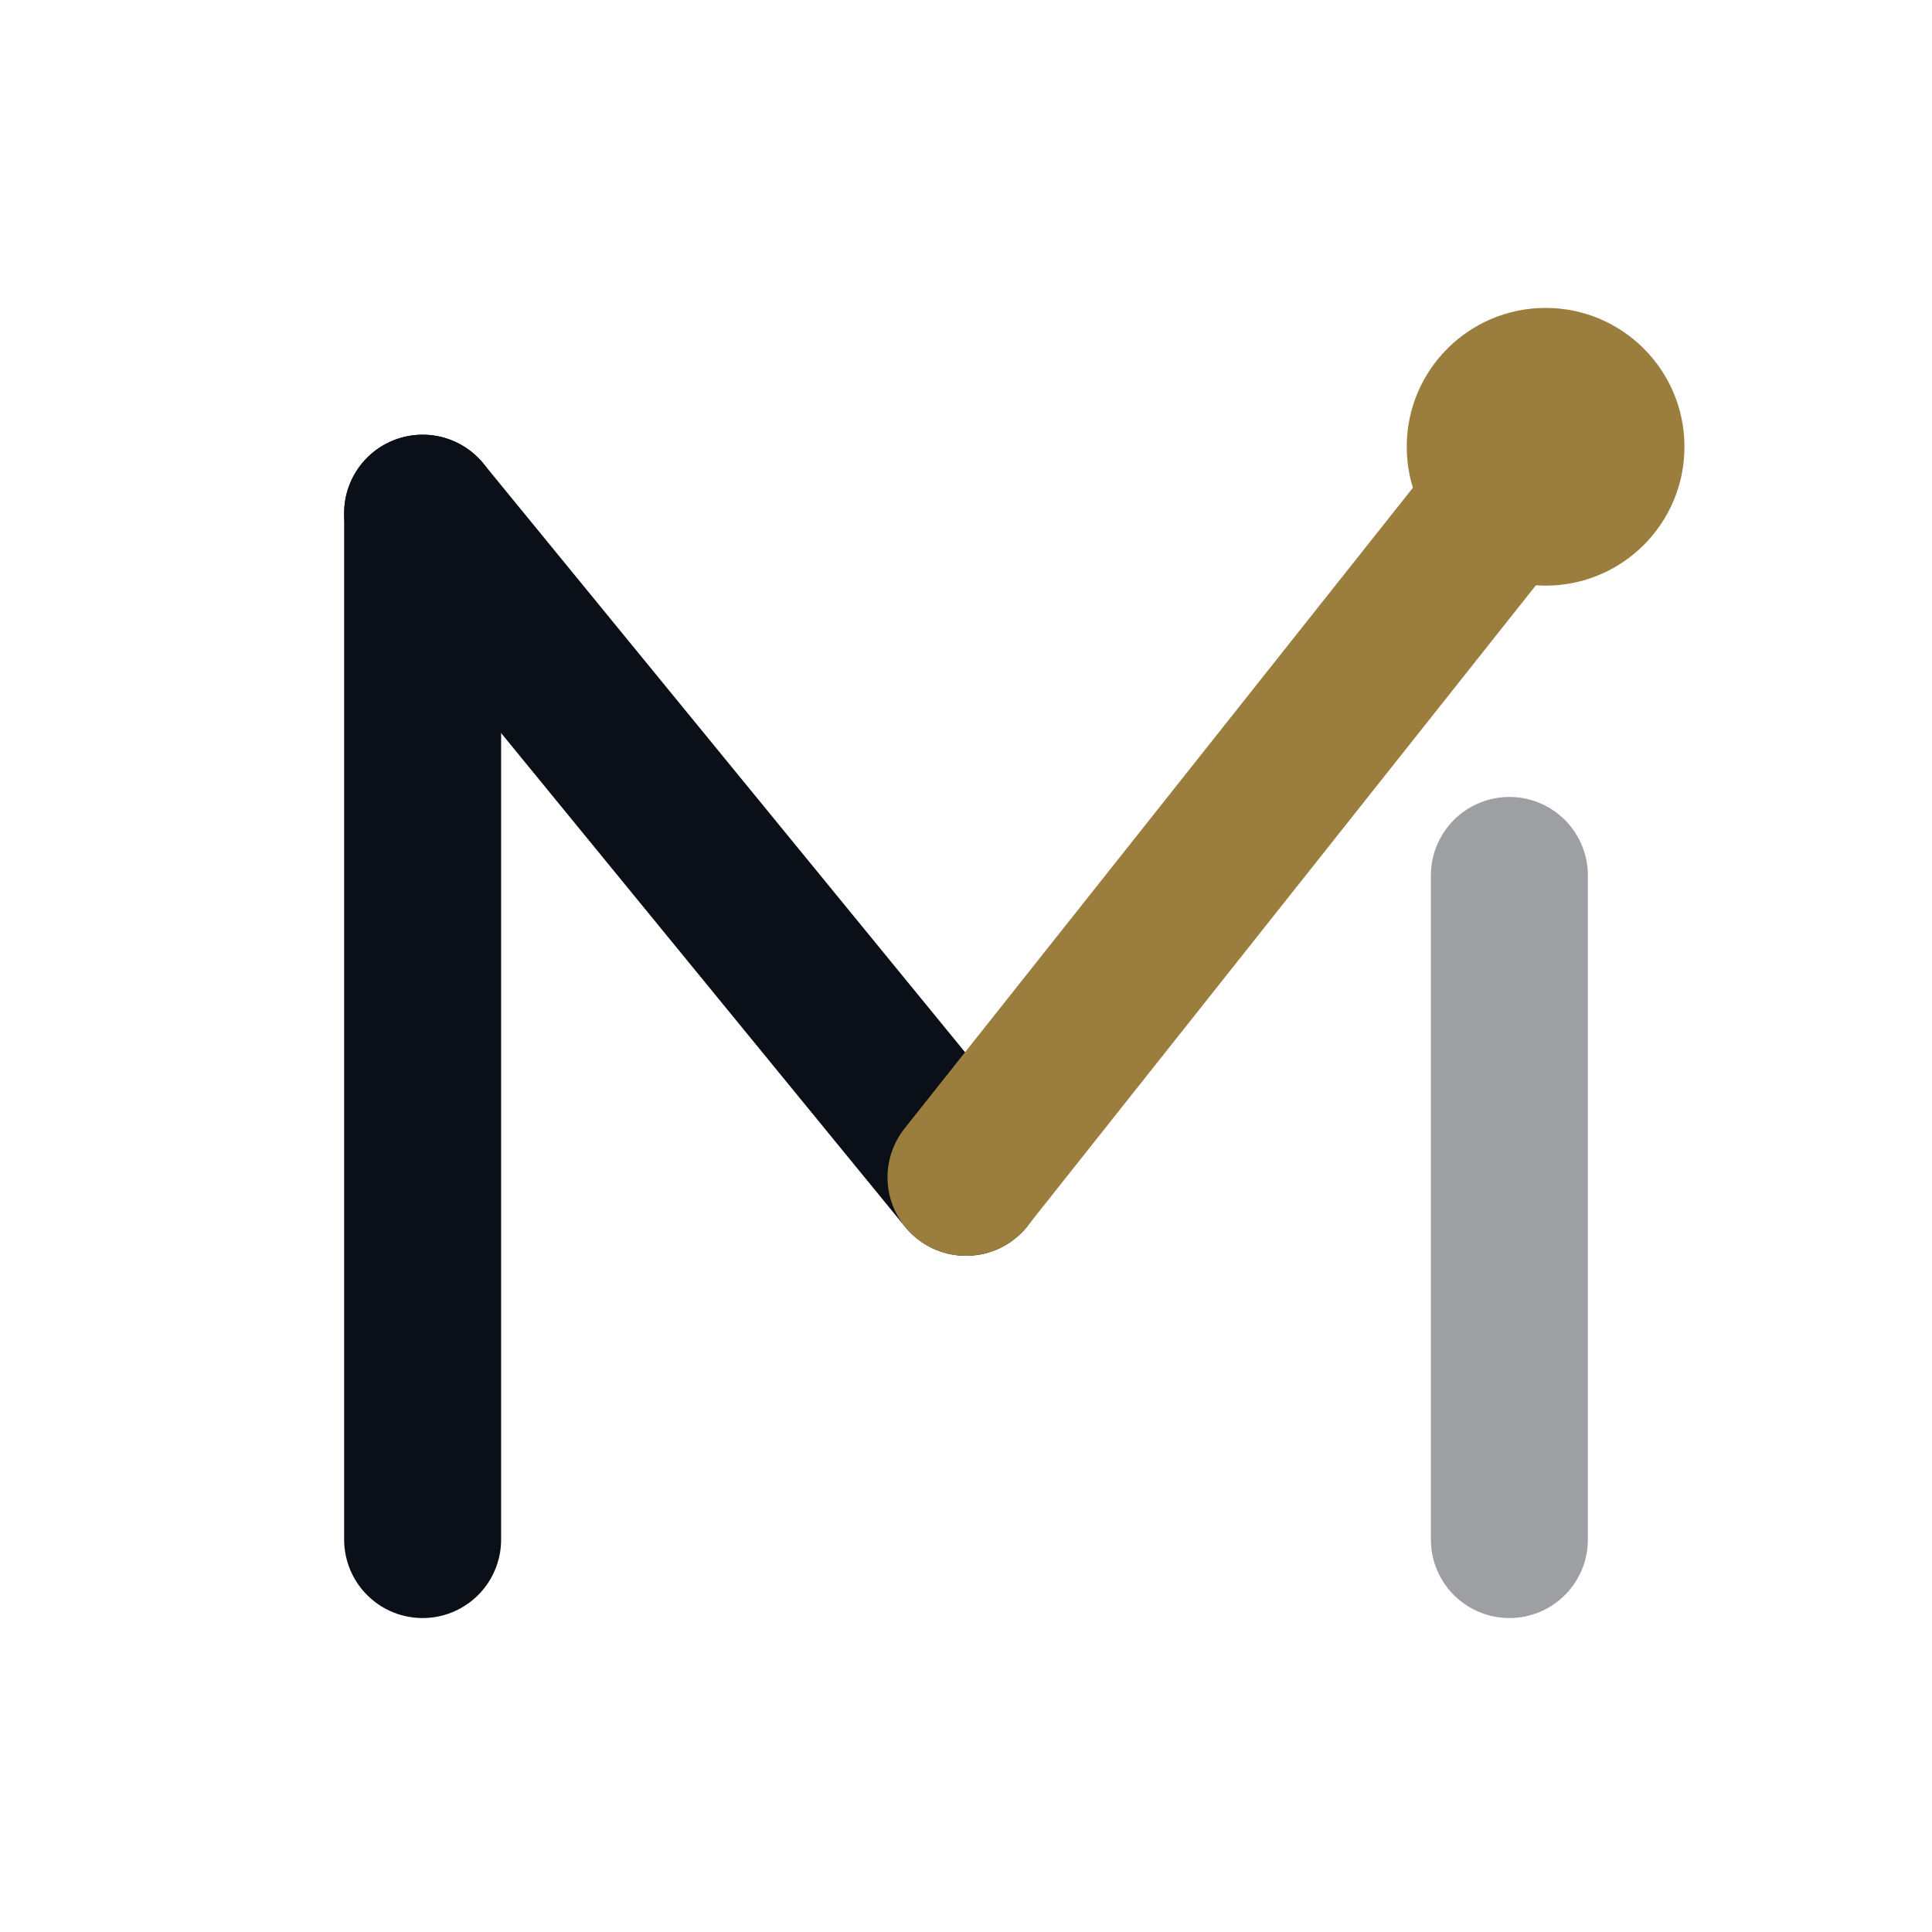
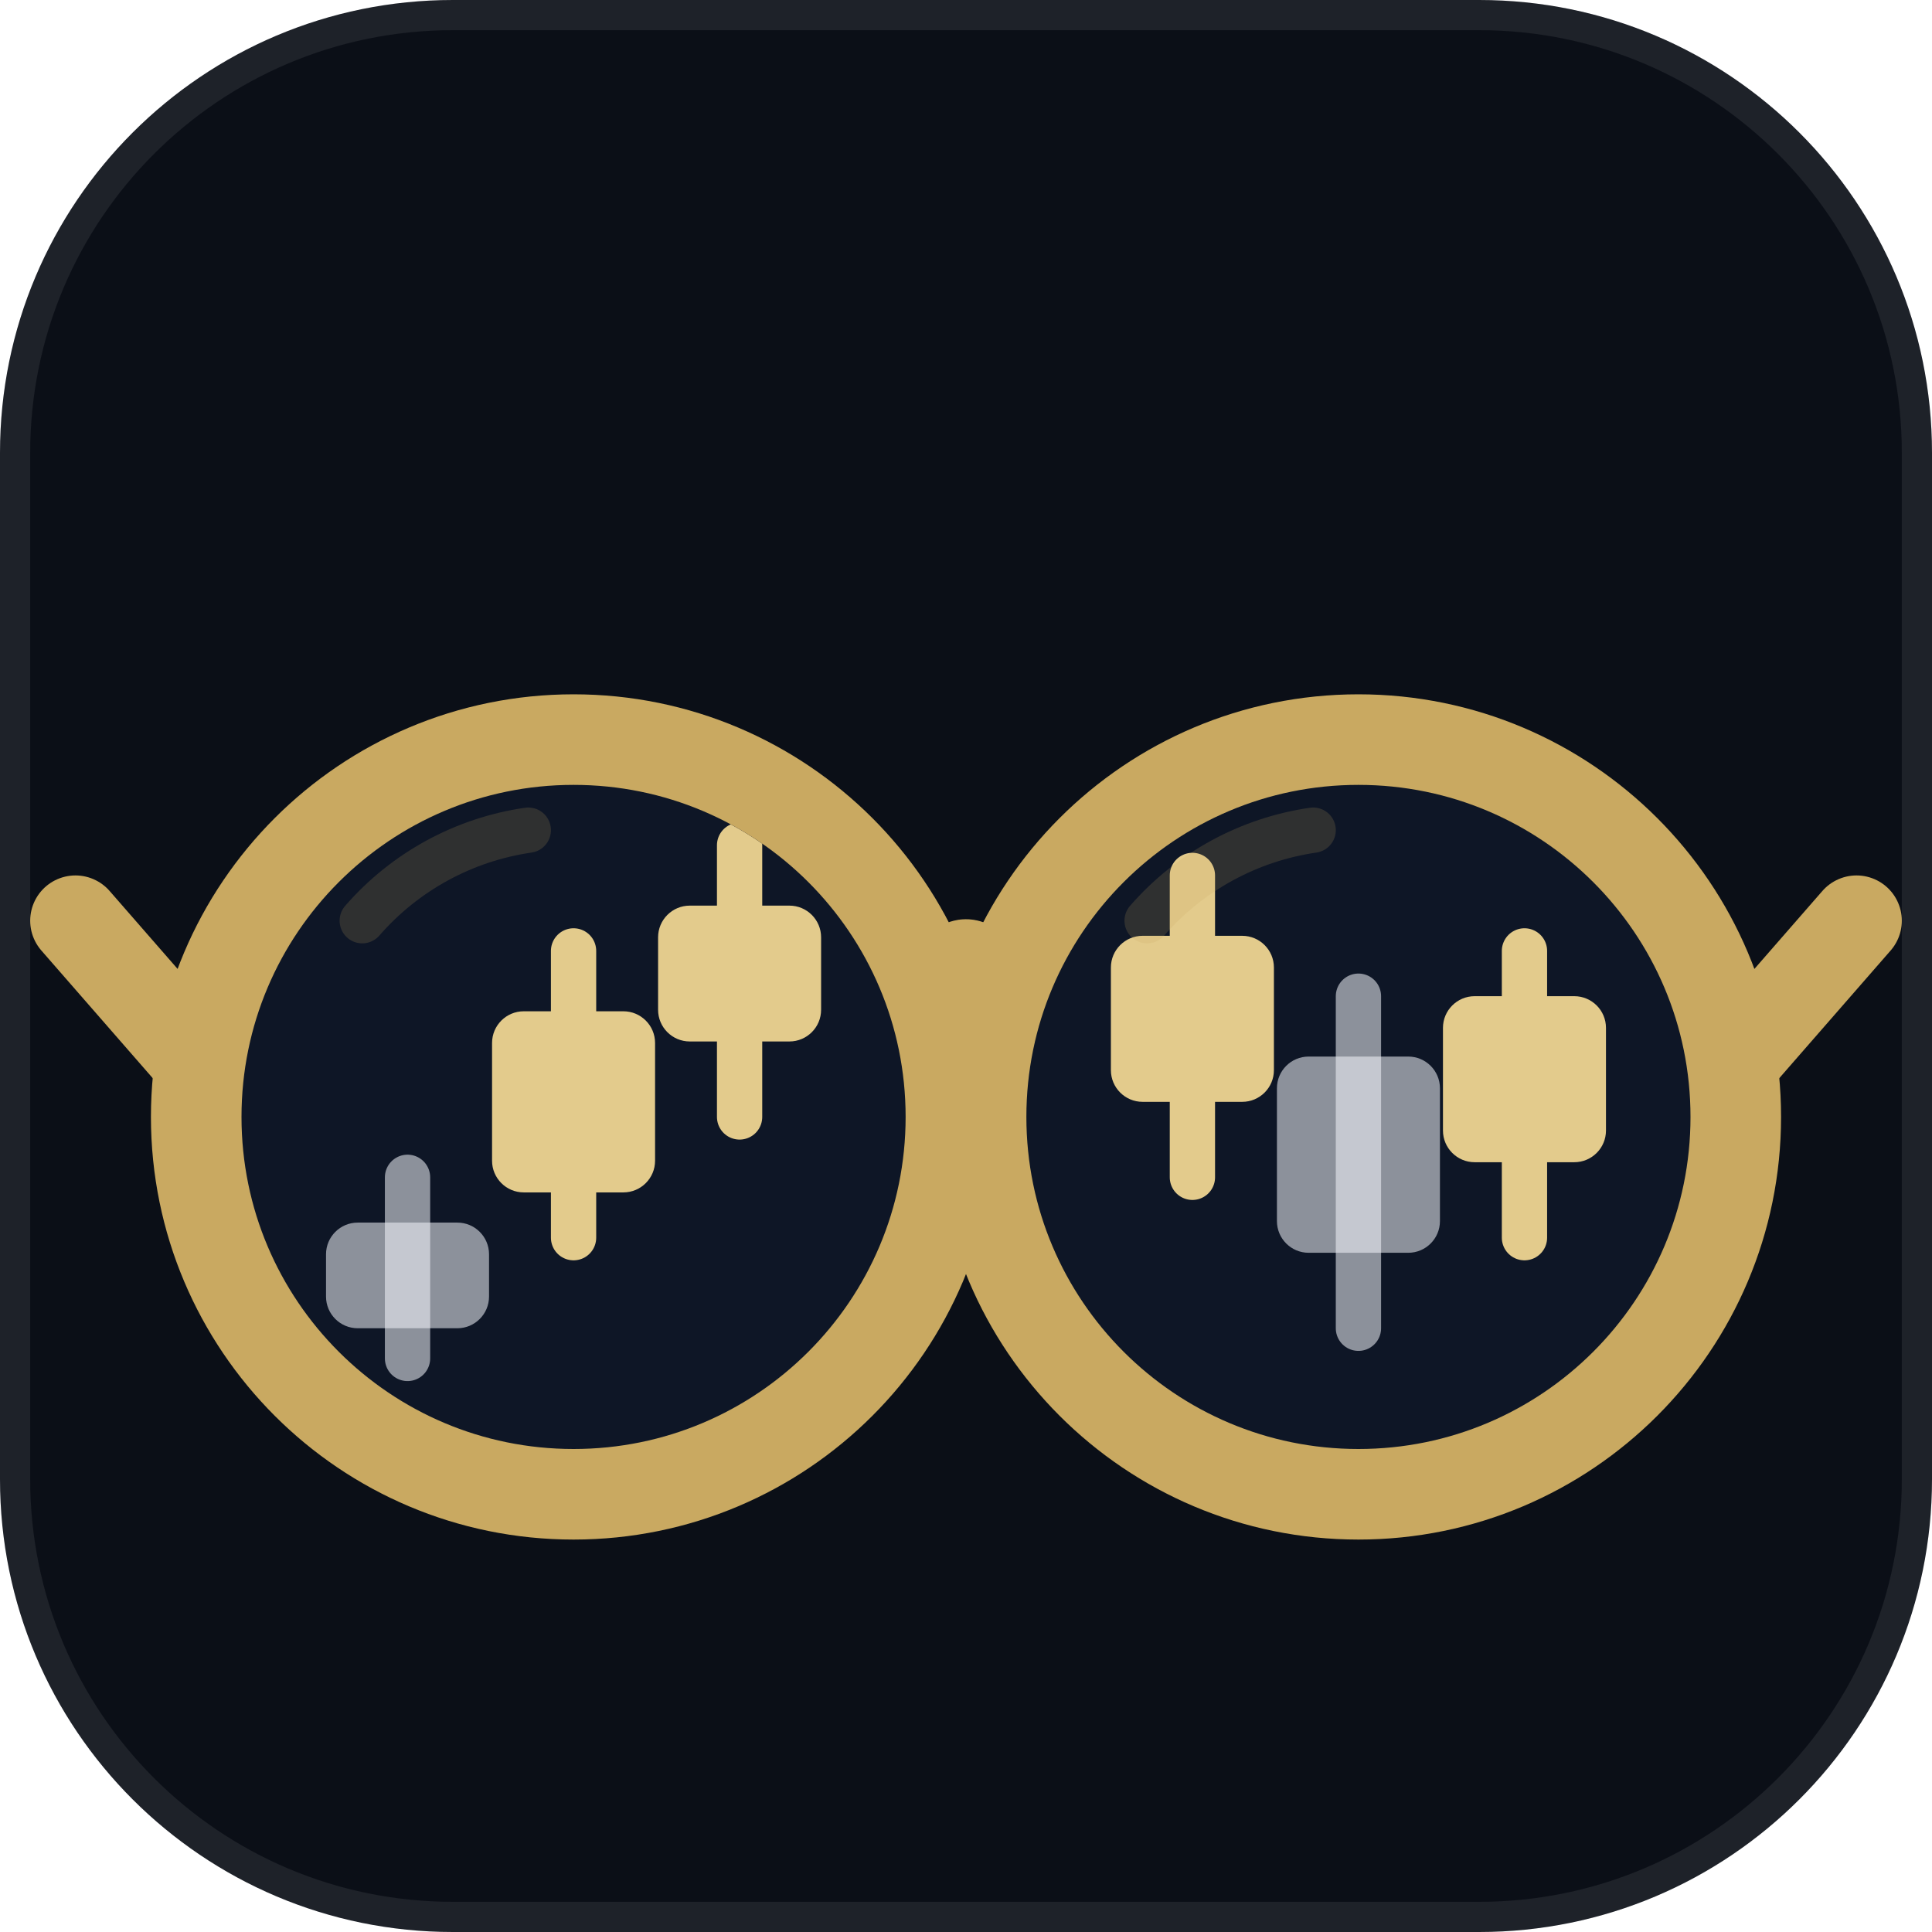
- <svg xmlns="http://www.w3.org/2000/svg" width="32" height="32" viewBox="0 0 32 32" fill="none">
-   <path d="M7 25.5V8.5" stroke="#0B0F17" stroke-width="2.6" stroke-linecap="round" />
-   <path d="M7 8.5L16 19.5" stroke="#0B0F17" stroke-width="2.6" stroke-linecap="round" stroke-linejoin="round" />
-   <path d="M25 25.5V14.5" stroke="rgba(11,15,23,0.4)" stroke-width="2.6" stroke-linecap="round" />
-   <path d="M16 19.5L25.6 7.4" stroke="#9B7E3E" stroke-width="2.6" stroke-linecap="round" stroke-linejoin="round" />
-   <circle cx="25.6" cy="7.4" r="2.3" fill="#9B7E3E" />
+ <svg xmlns="http://www.w3.org/2000/svg" width="512" height="512" viewBox="0 0 64 64" fill="none" role="img" aria-label="MarketLens Capital">
+   <defs>
+     <clipPath id="icon-l">
+       <circle cx="19" cy="37" r="11" />
+     </clipPath>
+     <clipPath id="icon-r">
+       <circle cx="45" cy="37" r="11" />
+     </clipPath>
+   </defs>
+   <rect width="64" height="64" rx="15" fill="#0B0F17" />
+   <rect x="0.5" y="0.5" width="63" height="63" rx="14.5" stroke="rgba(255,255,255,0.08)" />
+   <circle cx="19" cy="37" r="12.5" fill="#0E1626" />
+   <circle cx="45" cy="37" r="12.5" fill="#0E1626" />
+   <g clip-path="url(#icon-l)">
+     <line x1="13.5" y1="39" x2="13.5" y2="45" stroke="rgba(244,246,250,0.55)" stroke-width="1.5" stroke-linecap="round" />
+     <rect x="10.8" y="40.5" width="5.4" height="3.5" rx="1.05" fill="rgba(244,246,250,0.55)" />
+     <line x1="19" y1="31.5" x2="19" y2="41" stroke="#E3CB8C" stroke-width="1.5" stroke-linecap="round" />
+     <rect x="16.3" y="33.5" width="5.4" height="6" rx="1.05" fill="#E3CB8C" />
+     <line x1="24.5" y1="28" x2="24.5" y2="37" stroke="#E3CB8C" stroke-width="1.5" stroke-linecap="round" />
+     <rect x="21.8" y="30" width="5.4" height="4.5" rx="1.05" fill="#E3CB8C" />
+   </g>
+   <g clip-path="url(#icon-r)">
+     <line x1="39.5" y1="29" x2="39.5" y2="39" stroke="#E3CB8C" stroke-width="1.5" stroke-linecap="round" />
+     <rect x="36.8" y="31" width="5.4" height="5.5" rx="1.05" fill="#E3CB8C" />
+     <line x1="45" y1="33" x2="45" y2="44" stroke="rgba(244,246,250,0.55)" stroke-width="1.5" stroke-linecap="round" />
+     <rect x="42.3" y="35" width="5.4" height="6.5" rx="1.05" fill="rgba(244,246,250,0.55)" />
+     <line x1="50.5" y1="31.5" x2="50.5" y2="41" stroke="#E3CB8C" stroke-width="1.5" stroke-linecap="round" />
+     <rect x="47.8" y="33" width="5.4" height="5.5" rx="1.05" fill="#E3CB8C" />
+   </g>
+   <circle cx="19" cy="37" r="12.5" stroke="#C9A961" stroke-width="3" />
+   <circle cx="45" cy="37" r="12.5" stroke="#C9A961" stroke-width="3" />
+   <path d="M31.2 34.2C31.6 31.2 32.4 31.2 32.8 34.2" stroke="#C9A961" stroke-width="3" stroke-linecap="round" />
+   <path d="M6.6 35.2L2.5 30.5" stroke="#C9A961" stroke-width="3" stroke-linecap="round" />
+   <path d="M57.4 35.2L61.5 30.5" stroke="#C9A961" stroke-width="3" stroke-linecap="round" />
+   <path d="M12 30.5a9 9 0 0 1 5.5-3" stroke="rgba(201,169,97,0.18)" stroke-width="1.5" stroke-linecap="round" />
+   <path d="M38 30.5a9 9 0 0 1 5.5-3" stroke="rgba(201,169,97,0.18)" stroke-width="1.5" stroke-linecap="round" />
</svg>
